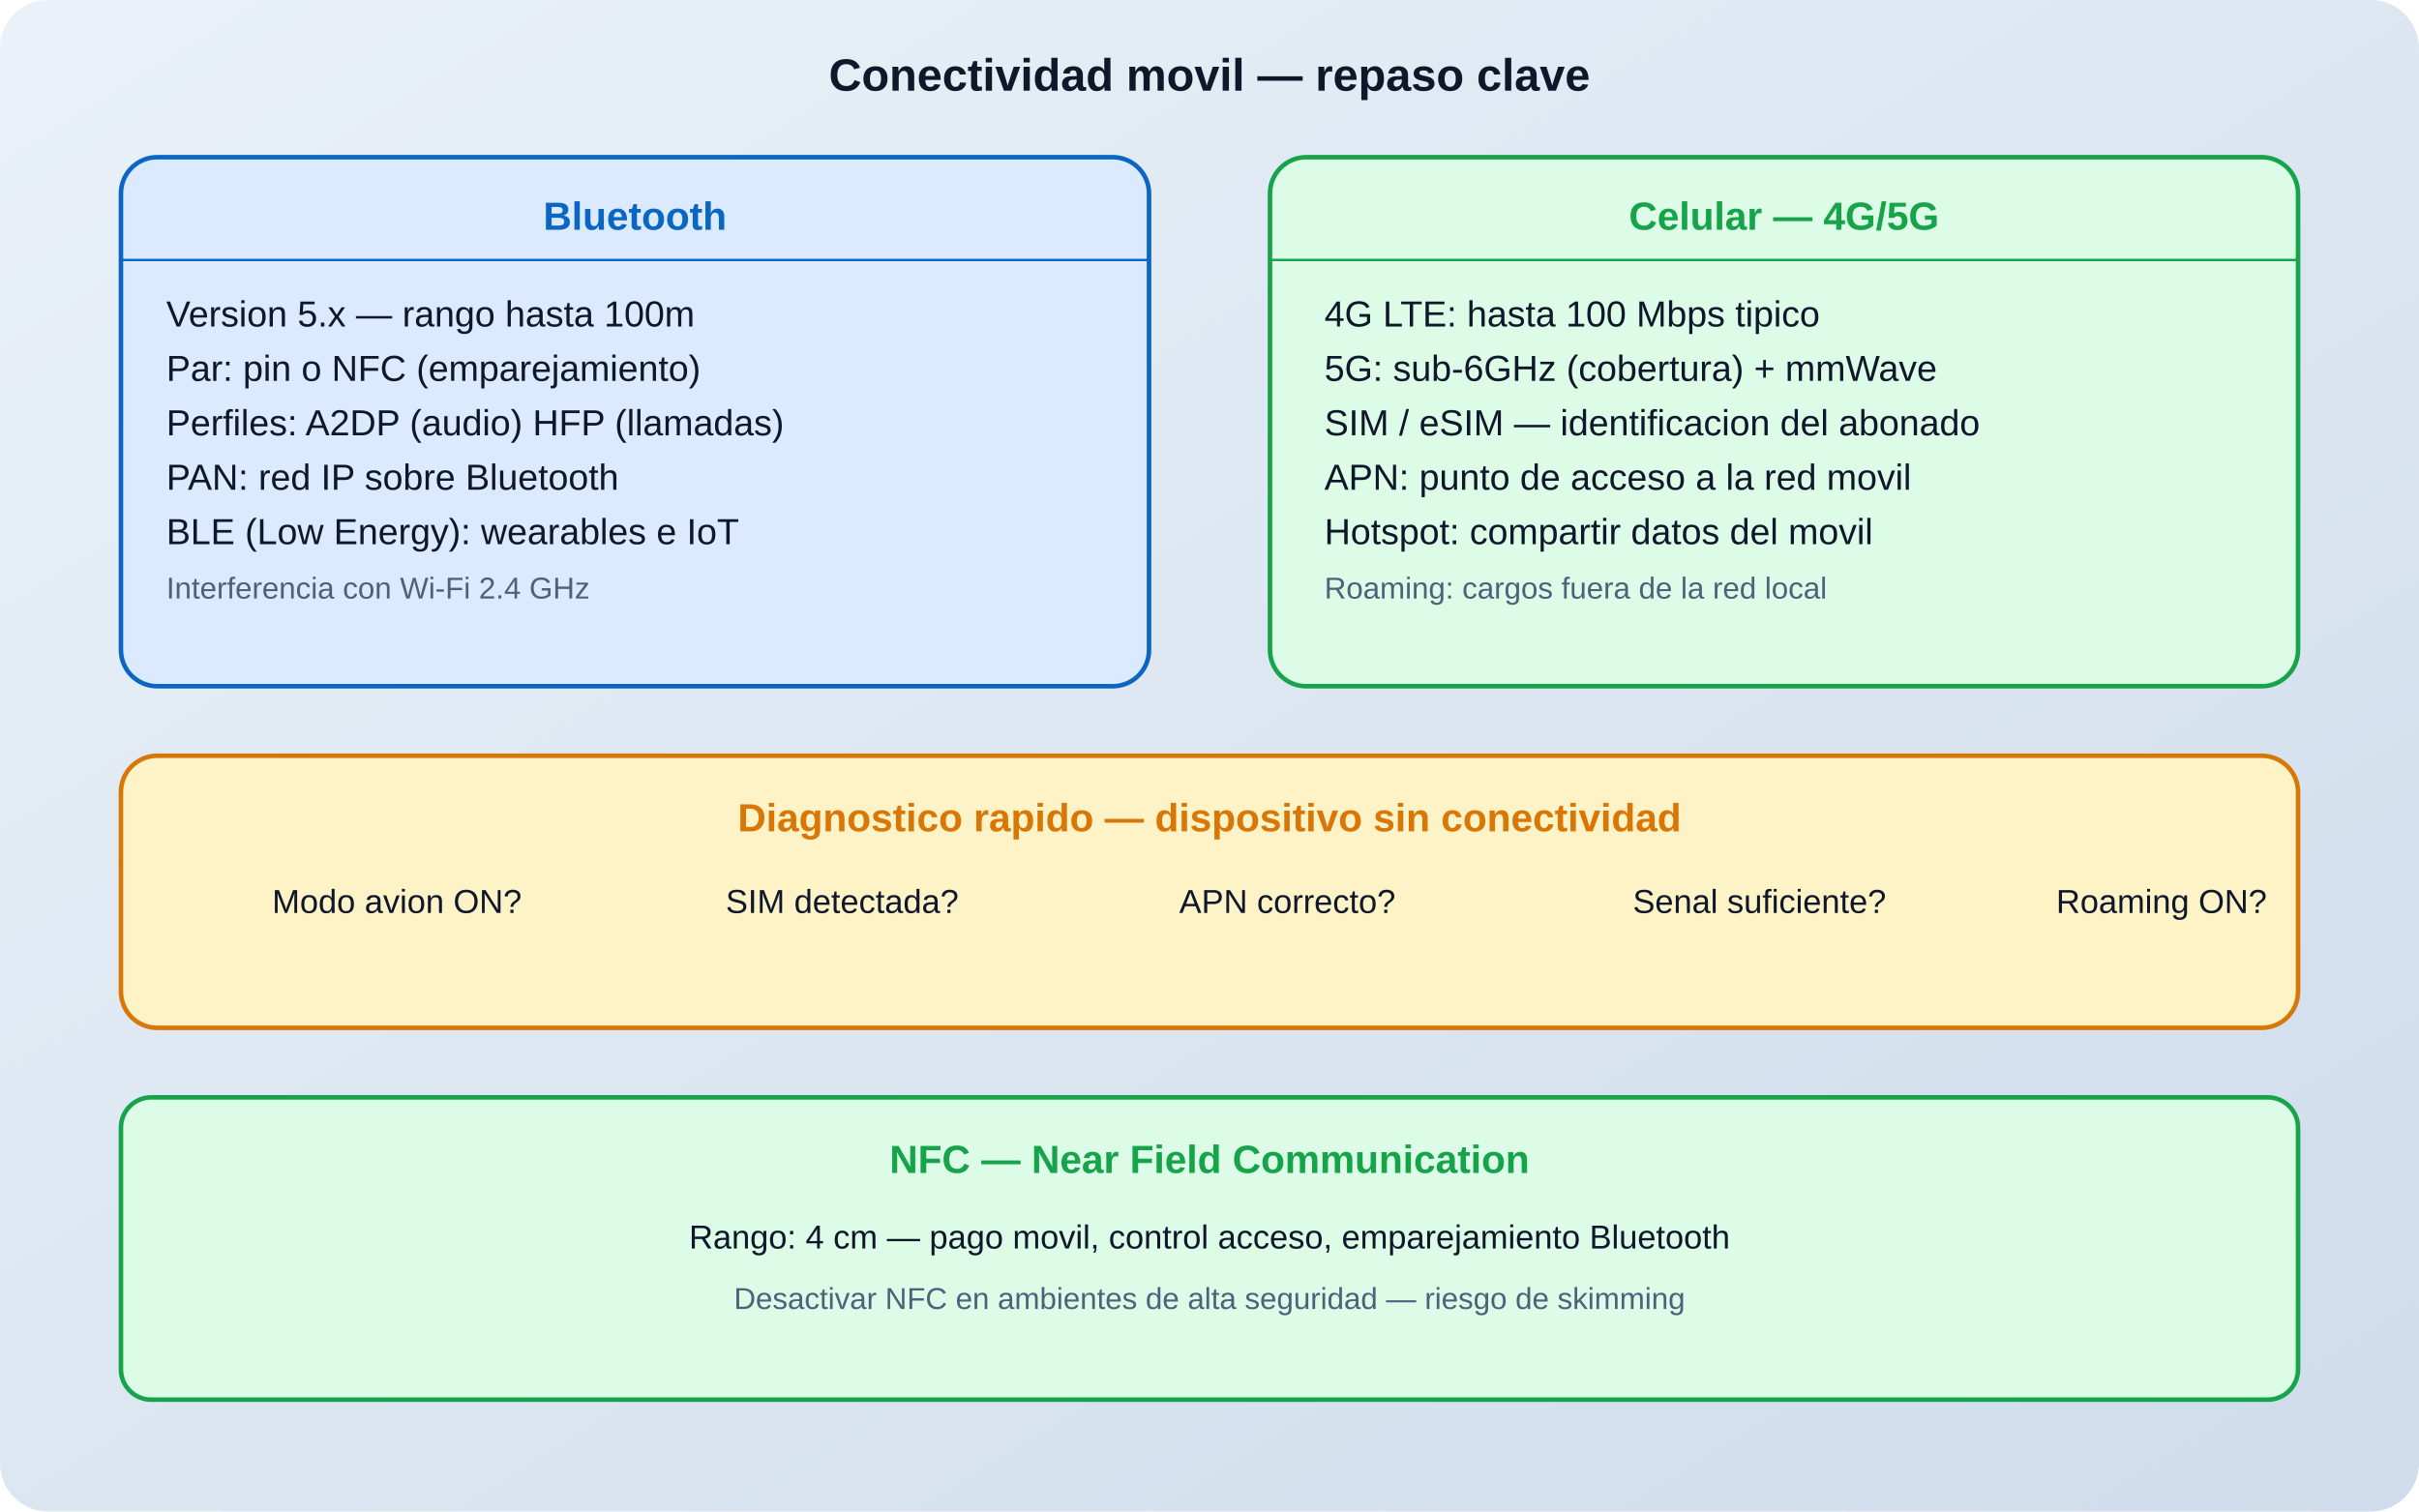
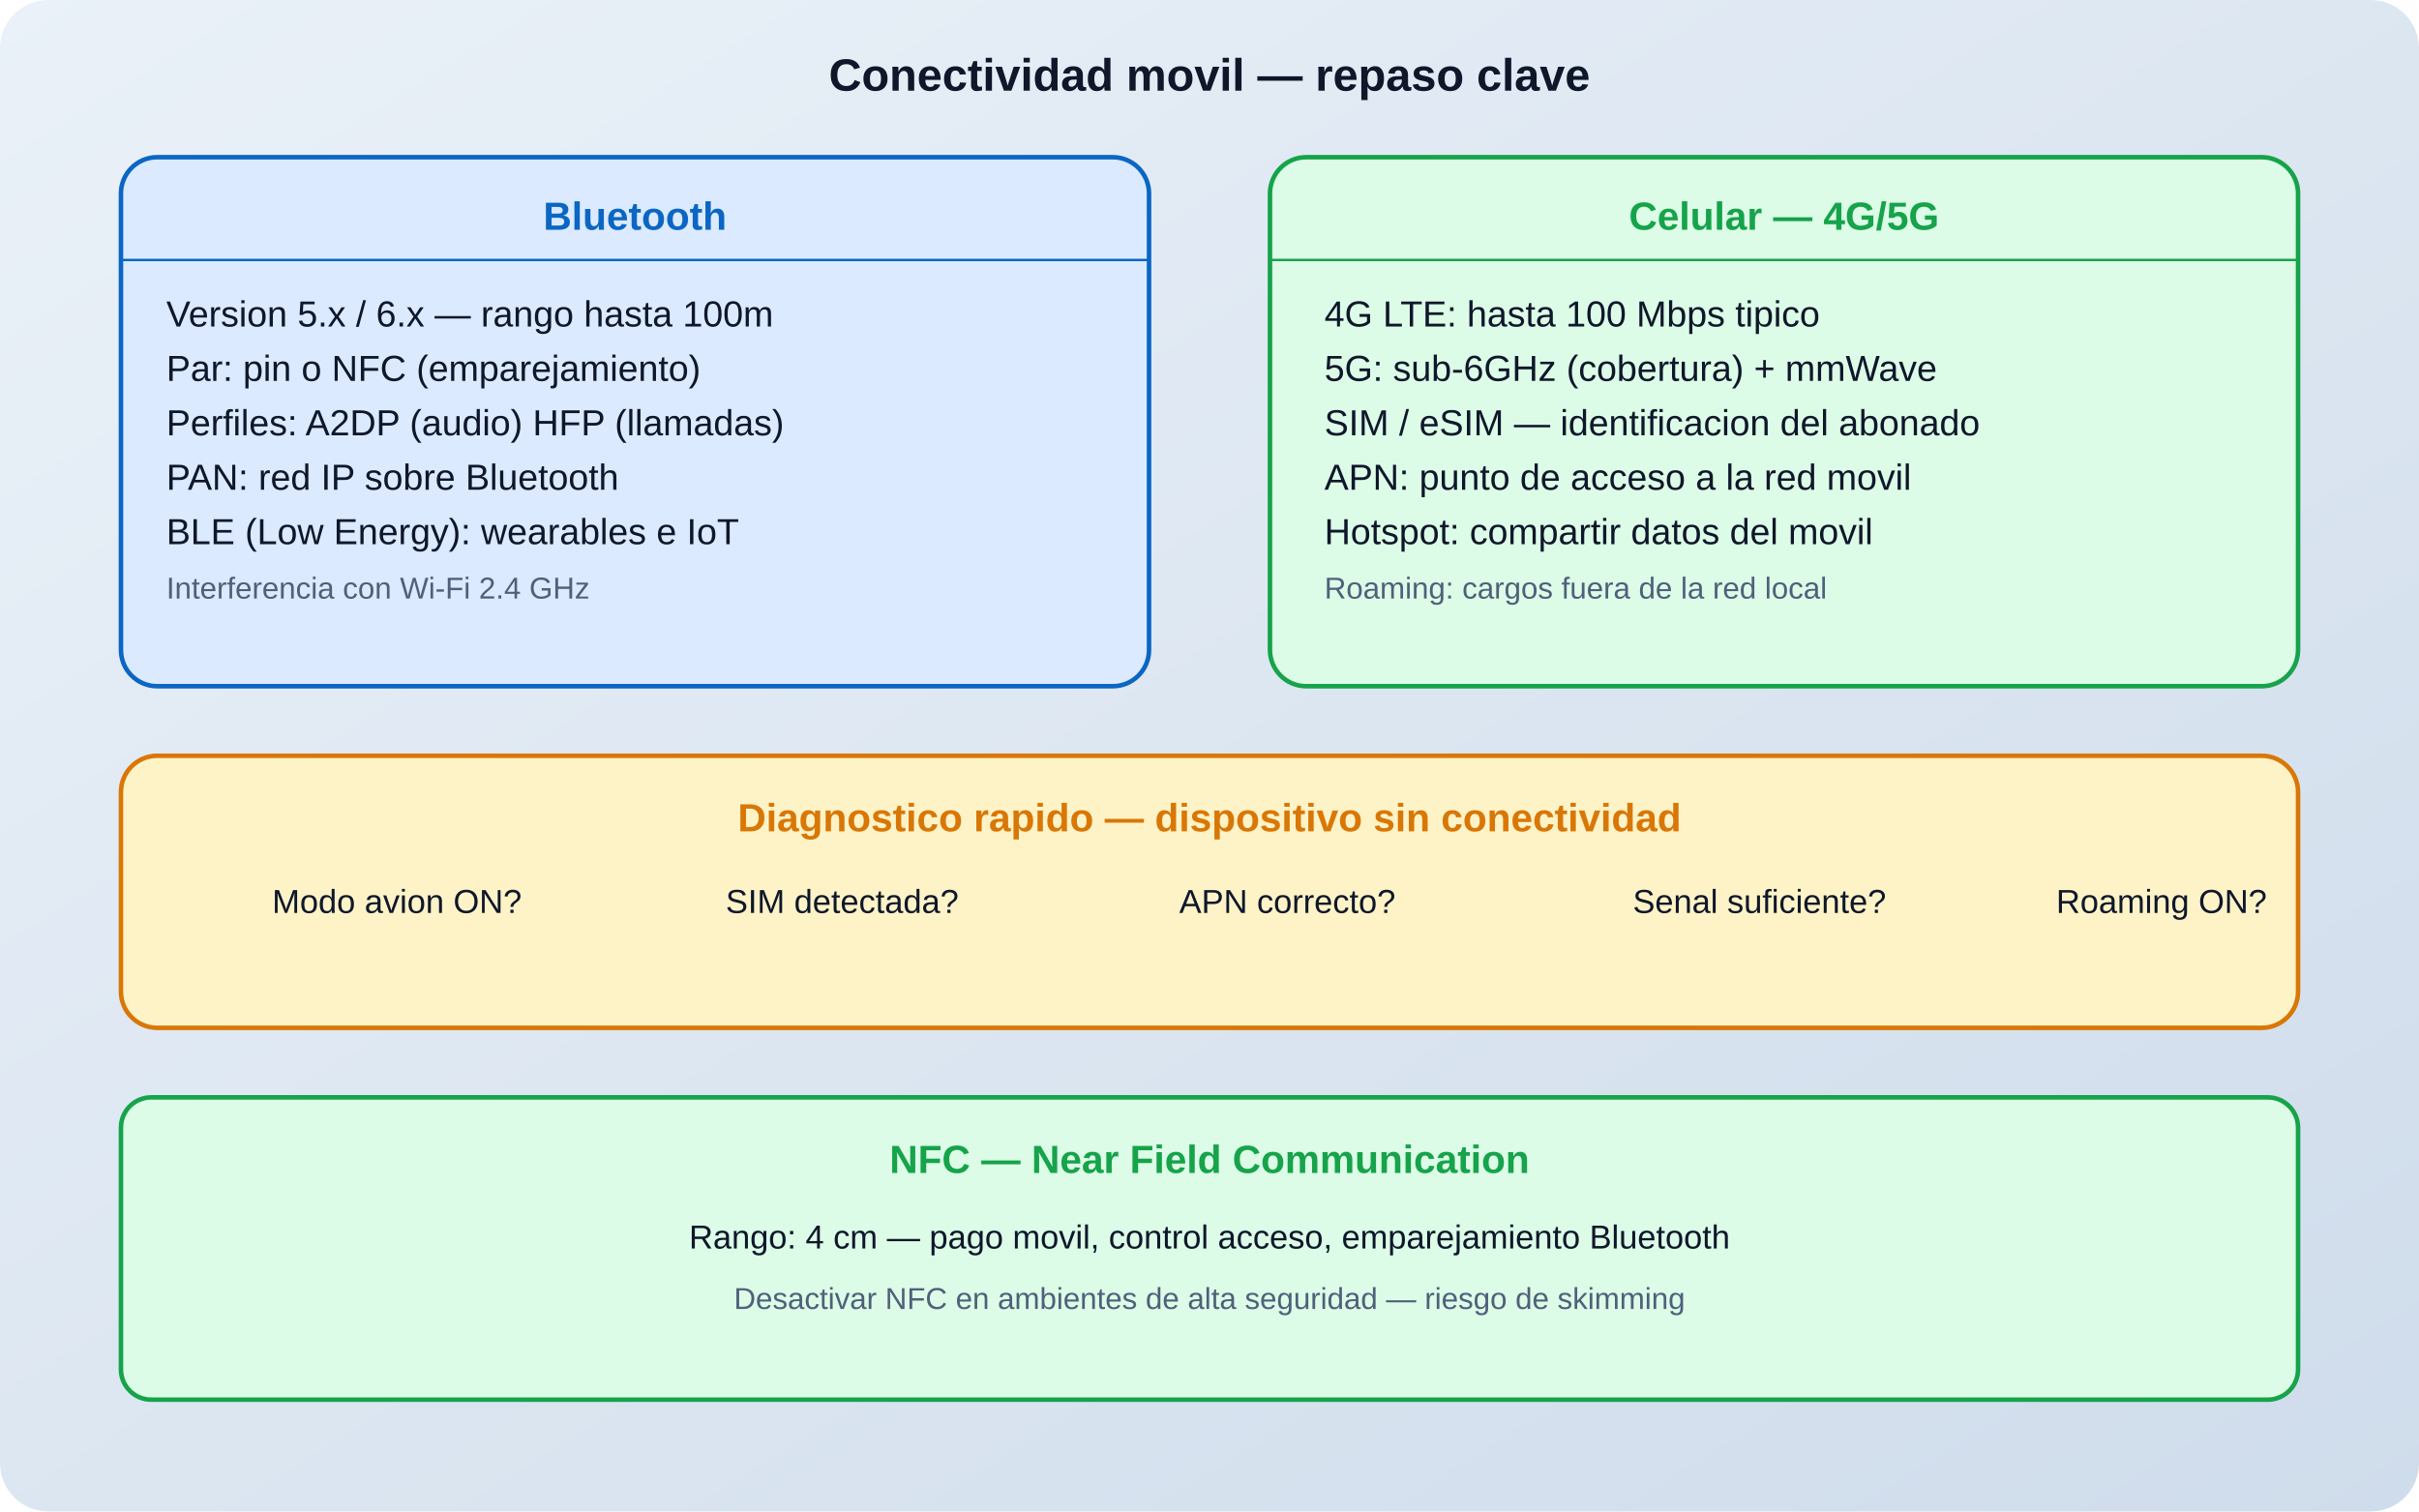
<svg xmlns="http://www.w3.org/2000/svg" width="800" height="500" viewBox="0 0 800 500">
  <defs>
    <linearGradient id="bg" x1="0%" y1="0%" x2="100%" y2="100%">
      <stop offset="0%" stop-color="#eaf1f8" />
      <stop offset="100%" stop-color="#cfdceb" />
    </linearGradient>
  </defs>
  <rect width="800" height="500" fill="url(#bg)" rx="16" />
  <text x="400" y="30" font-family="Arial,sans-serif" font-size="15" font-weight="bold" fill="#0f172a" text-anchor="middle">Conectividad movil — repaso clave</text>
  <rect x="40" y="52" width="340" height="175" rx="12" fill="#dbeafe" stroke="#0b66c3" stroke-width="1.5" />
  <text x="210" y="76" font-family="Arial,sans-serif" font-size="13" font-weight="bold" fill="#0b66c3" text-anchor="middle">Bluetooth</text>
  <line x1="40" y1="86" x2="380" y2="86" stroke="#0b66c3" stroke-width="0.8" />
-   <text x="55" y="108" font-family="Arial,sans-serif" font-size="12" font-weight="normal" fill="#0f172a" text-anchor="start">Version 5.x — rango hasta 100m</text>
+   <text x="55" y="108" font-family="Arial,sans-serif" font-size="12" font-weight="normal" fill="#0f172a" text-anchor="start">Version 5.x / 6.x — rango hasta 100m</text>
  <text x="55" y="126" font-family="Arial,sans-serif" font-size="12" font-weight="normal" fill="#0f172a" text-anchor="start">Par: pin o NFC (emparejamiento)</text>
  <text x="55" y="144" font-family="Arial,sans-serif" font-size="12" font-weight="normal" fill="#0f172a" text-anchor="start">Perfiles: A2DP (audio) HFP (llamadas)</text>
  <text x="55" y="162" font-family="Arial,sans-serif" font-size="12" font-weight="normal" fill="#0f172a" text-anchor="start">PAN: red IP sobre Bluetooth</text>
  <text x="55" y="180" font-family="Arial,sans-serif" font-size="12" font-weight="normal" fill="#0f172a" text-anchor="start">BLE (Low Energy): wearables e IoT</text>
  <text x="55" y="198" font-family="Arial,sans-serif" font-size="10" font-weight="normal" fill="#50607a" text-anchor="start">Interferencia con Wi-Fi 2.4 GHz</text>
  <rect x="420" y="52" width="340" height="175" rx="12" fill="#dcfce7" stroke="#16a34a" stroke-width="1.5" />
  <text x="590" y="76" font-family="Arial,sans-serif" font-size="13" font-weight="bold" fill="#16a34a" text-anchor="middle">Celular — 4G/5G</text>
  <line x1="420" y1="86" x2="760" y2="86" stroke="#16a34a" stroke-width="0.8" />
  <text x="438" y="108" font-family="Arial,sans-serif" font-size="12" font-weight="normal" fill="#0f172a" text-anchor="start">4G LTE: hasta 100 Mbps tipico</text>
  <text x="438" y="126" font-family="Arial,sans-serif" font-size="12" font-weight="normal" fill="#0f172a" text-anchor="start">5G: sub-6GHz (cobertura) + mmWave</text>
  <text x="438" y="144" font-family="Arial,sans-serif" font-size="12" font-weight="normal" fill="#0f172a" text-anchor="start">SIM / eSIM — identificacion del abonado</text>
  <text x="438" y="162" font-family="Arial,sans-serif" font-size="12" font-weight="normal" fill="#0f172a" text-anchor="start">APN: punto de acceso a la red movil</text>
  <text x="438" y="180" font-family="Arial,sans-serif" font-size="12" font-weight="normal" fill="#0f172a" text-anchor="start">Hotspot: compartir datos del movil</text>
  <text x="438" y="198" font-family="Arial,sans-serif" font-size="10" font-weight="normal" fill="#50607a" text-anchor="start">Roaming: cargos fuera de la red local</text>
  <rect x="40" y="250" width="720" height="90" rx="12" fill="#fef3c7" stroke="#d97706" stroke-width="1.5" />
  <text x="400" y="275" font-family="Arial,sans-serif" font-size="13" font-weight="bold" fill="#d97706" text-anchor="middle">Diagnostico rapido — dispositivo sin conectividad</text>
  <text x="90" y="302" font-family="Arial,sans-serif" font-size="11" font-weight="normal" fill="#0f172a" text-anchor="start">Modo avion ON?</text>
  <text x="240" y="302" font-family="Arial,sans-serif" font-size="11" font-weight="normal" fill="#0f172a" text-anchor="start">SIM detectada?</text>
  <text x="390" y="302" font-family="Arial,sans-serif" font-size="11" font-weight="normal" fill="#0f172a" text-anchor="start">APN correcto?</text>
  <text x="540" y="302" font-family="Arial,sans-serif" font-size="11" font-weight="normal" fill="#0f172a" text-anchor="start">Senal suficiente?</text>
  <text x="680" y="302" font-family="Arial,sans-serif" font-size="11" font-weight="normal" fill="#0f172a" text-anchor="start">Roaming ON?</text>
  <rect x="40" y="363" width="720" height="100" rx="10" fill="#dcfce7" stroke="#16a34a" stroke-width="1.5" />
  <text x="400" y="388" font-family="Arial,sans-serif" font-size="13" font-weight="bold" fill="#16a34a" text-anchor="middle">NFC — Near Field Communication</text>
  <text x="400" y="413" font-family="Arial,sans-serif" font-size="11" font-weight="normal" fill="#0f172a" text-anchor="middle">Rango: 4 cm — pago movil, control acceso, emparejamiento Bluetooth</text>
  <text x="400" y="433" font-family="Arial,sans-serif" font-size="10" font-weight="normal" fill="#50607a" text-anchor="middle">Desactivar NFC en ambientes de alta seguridad — riesgo de skimming</text>
</svg>
